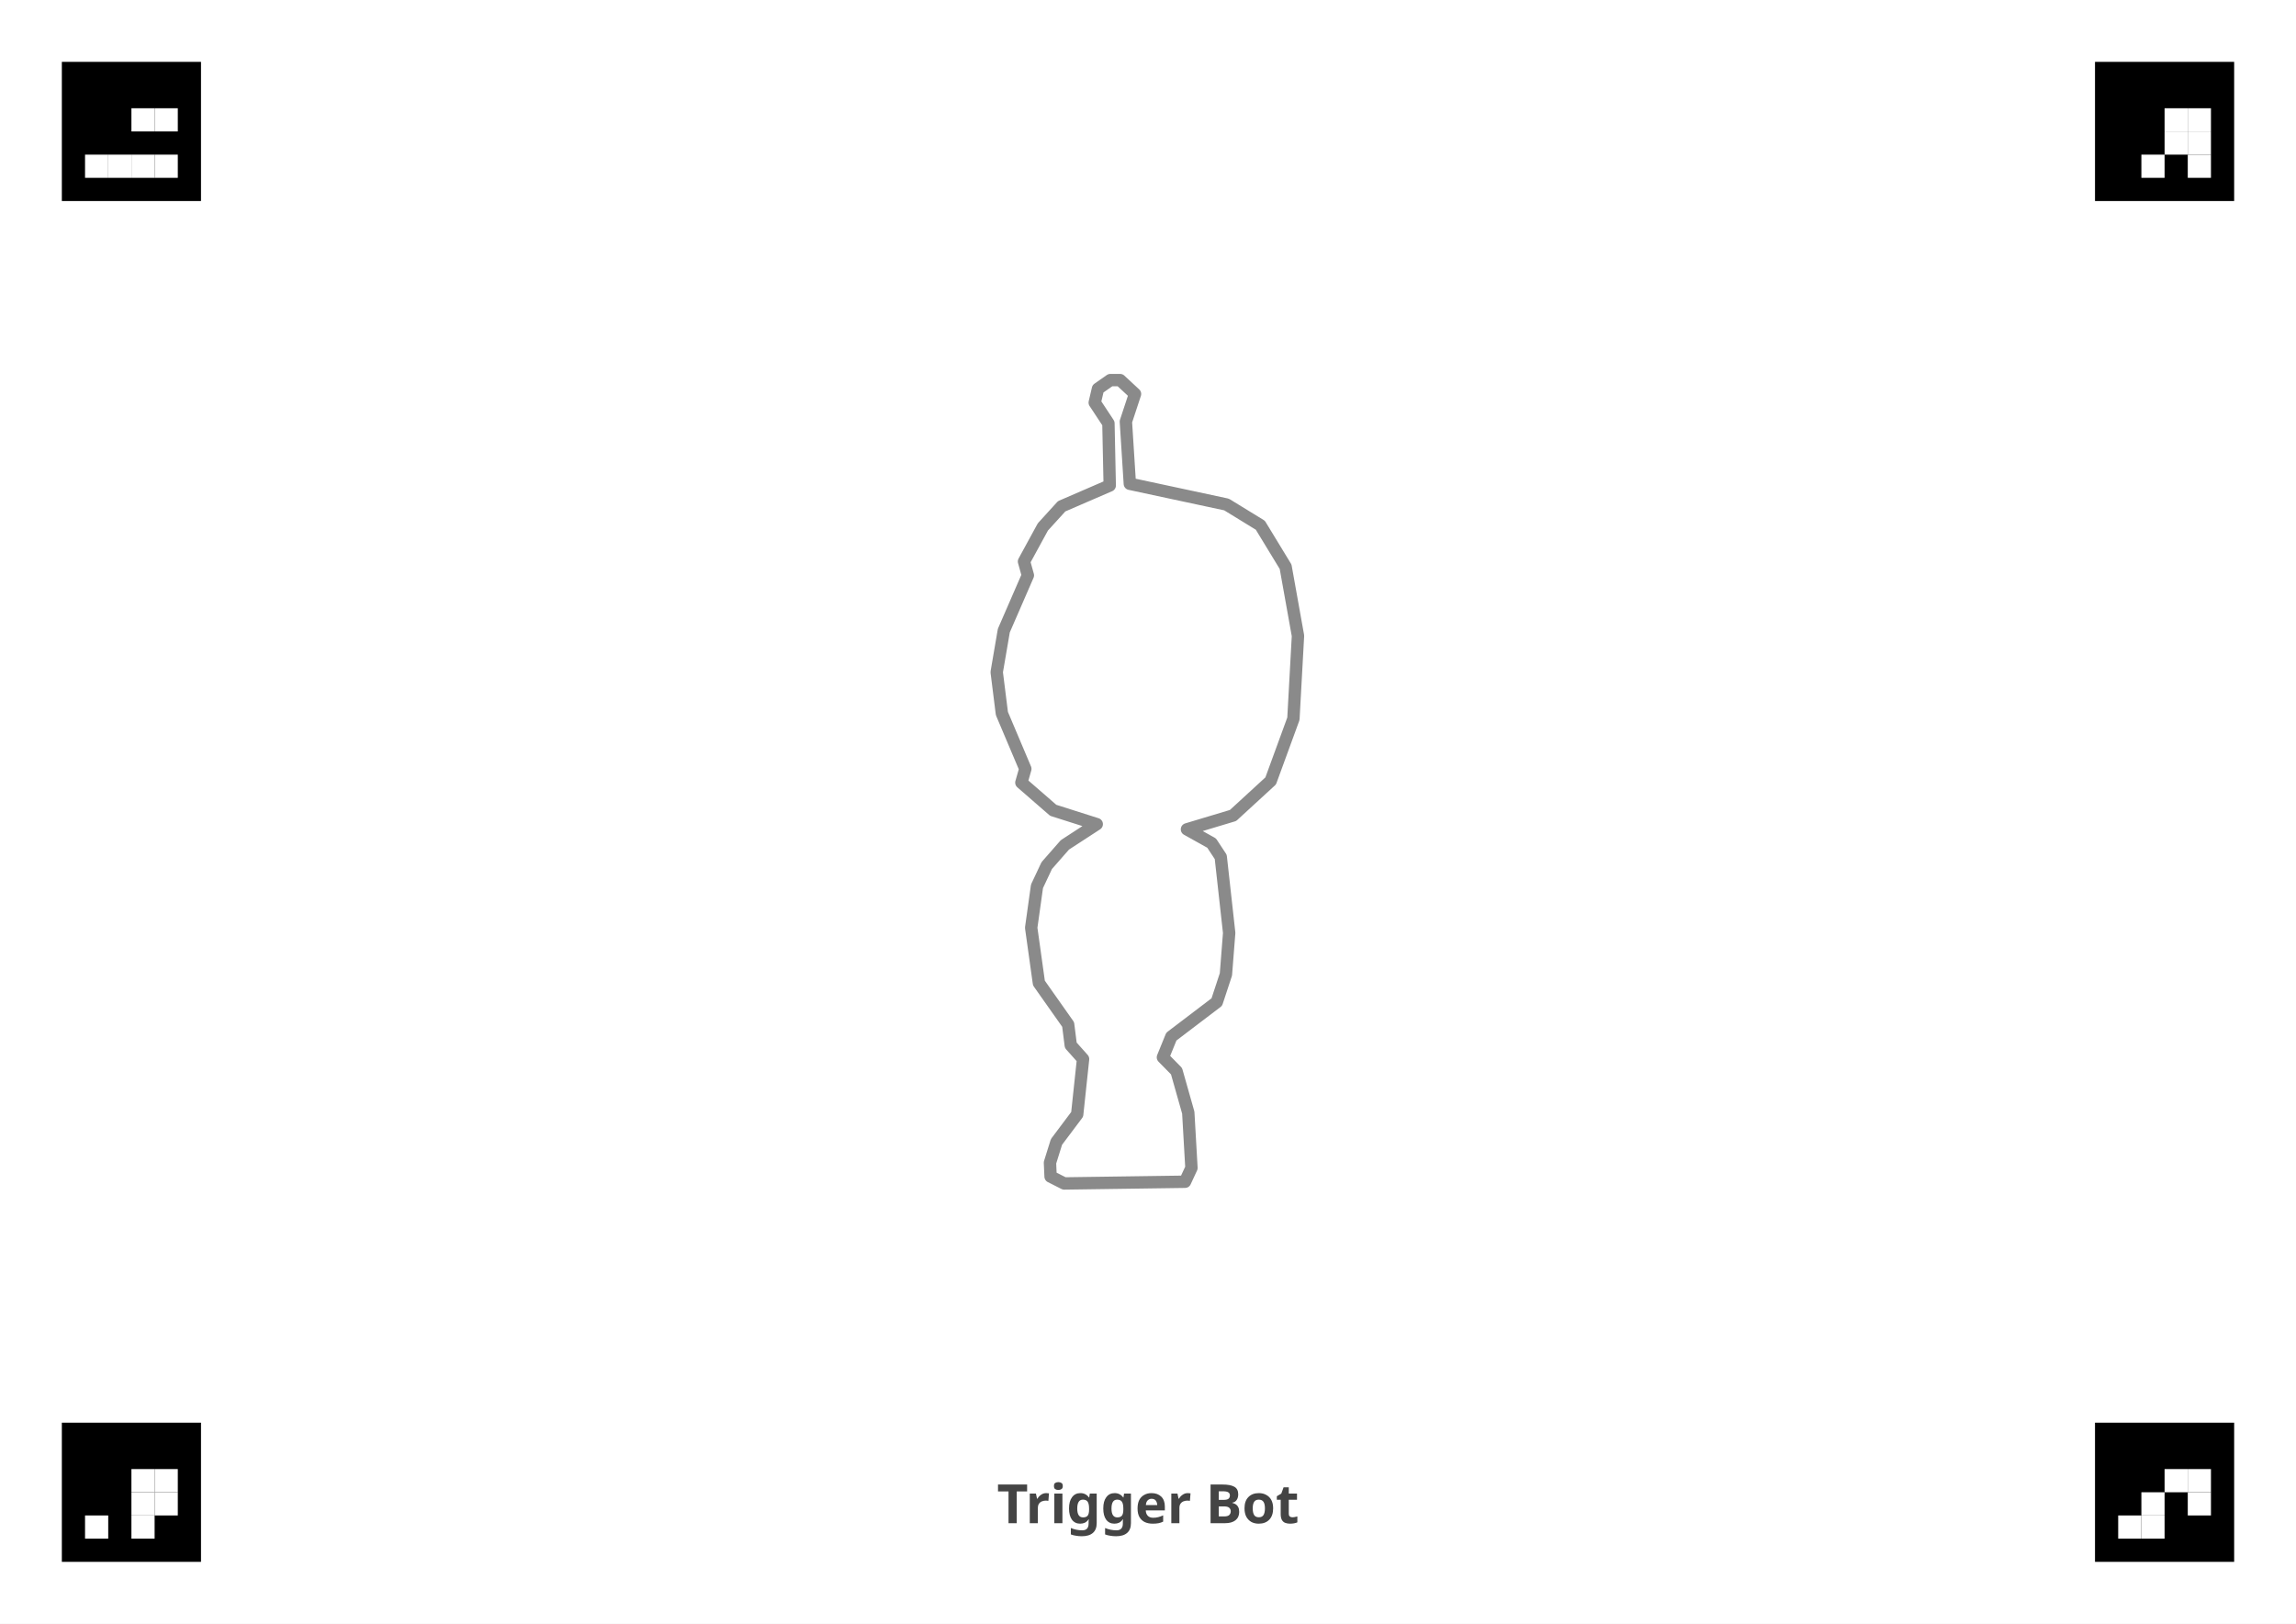
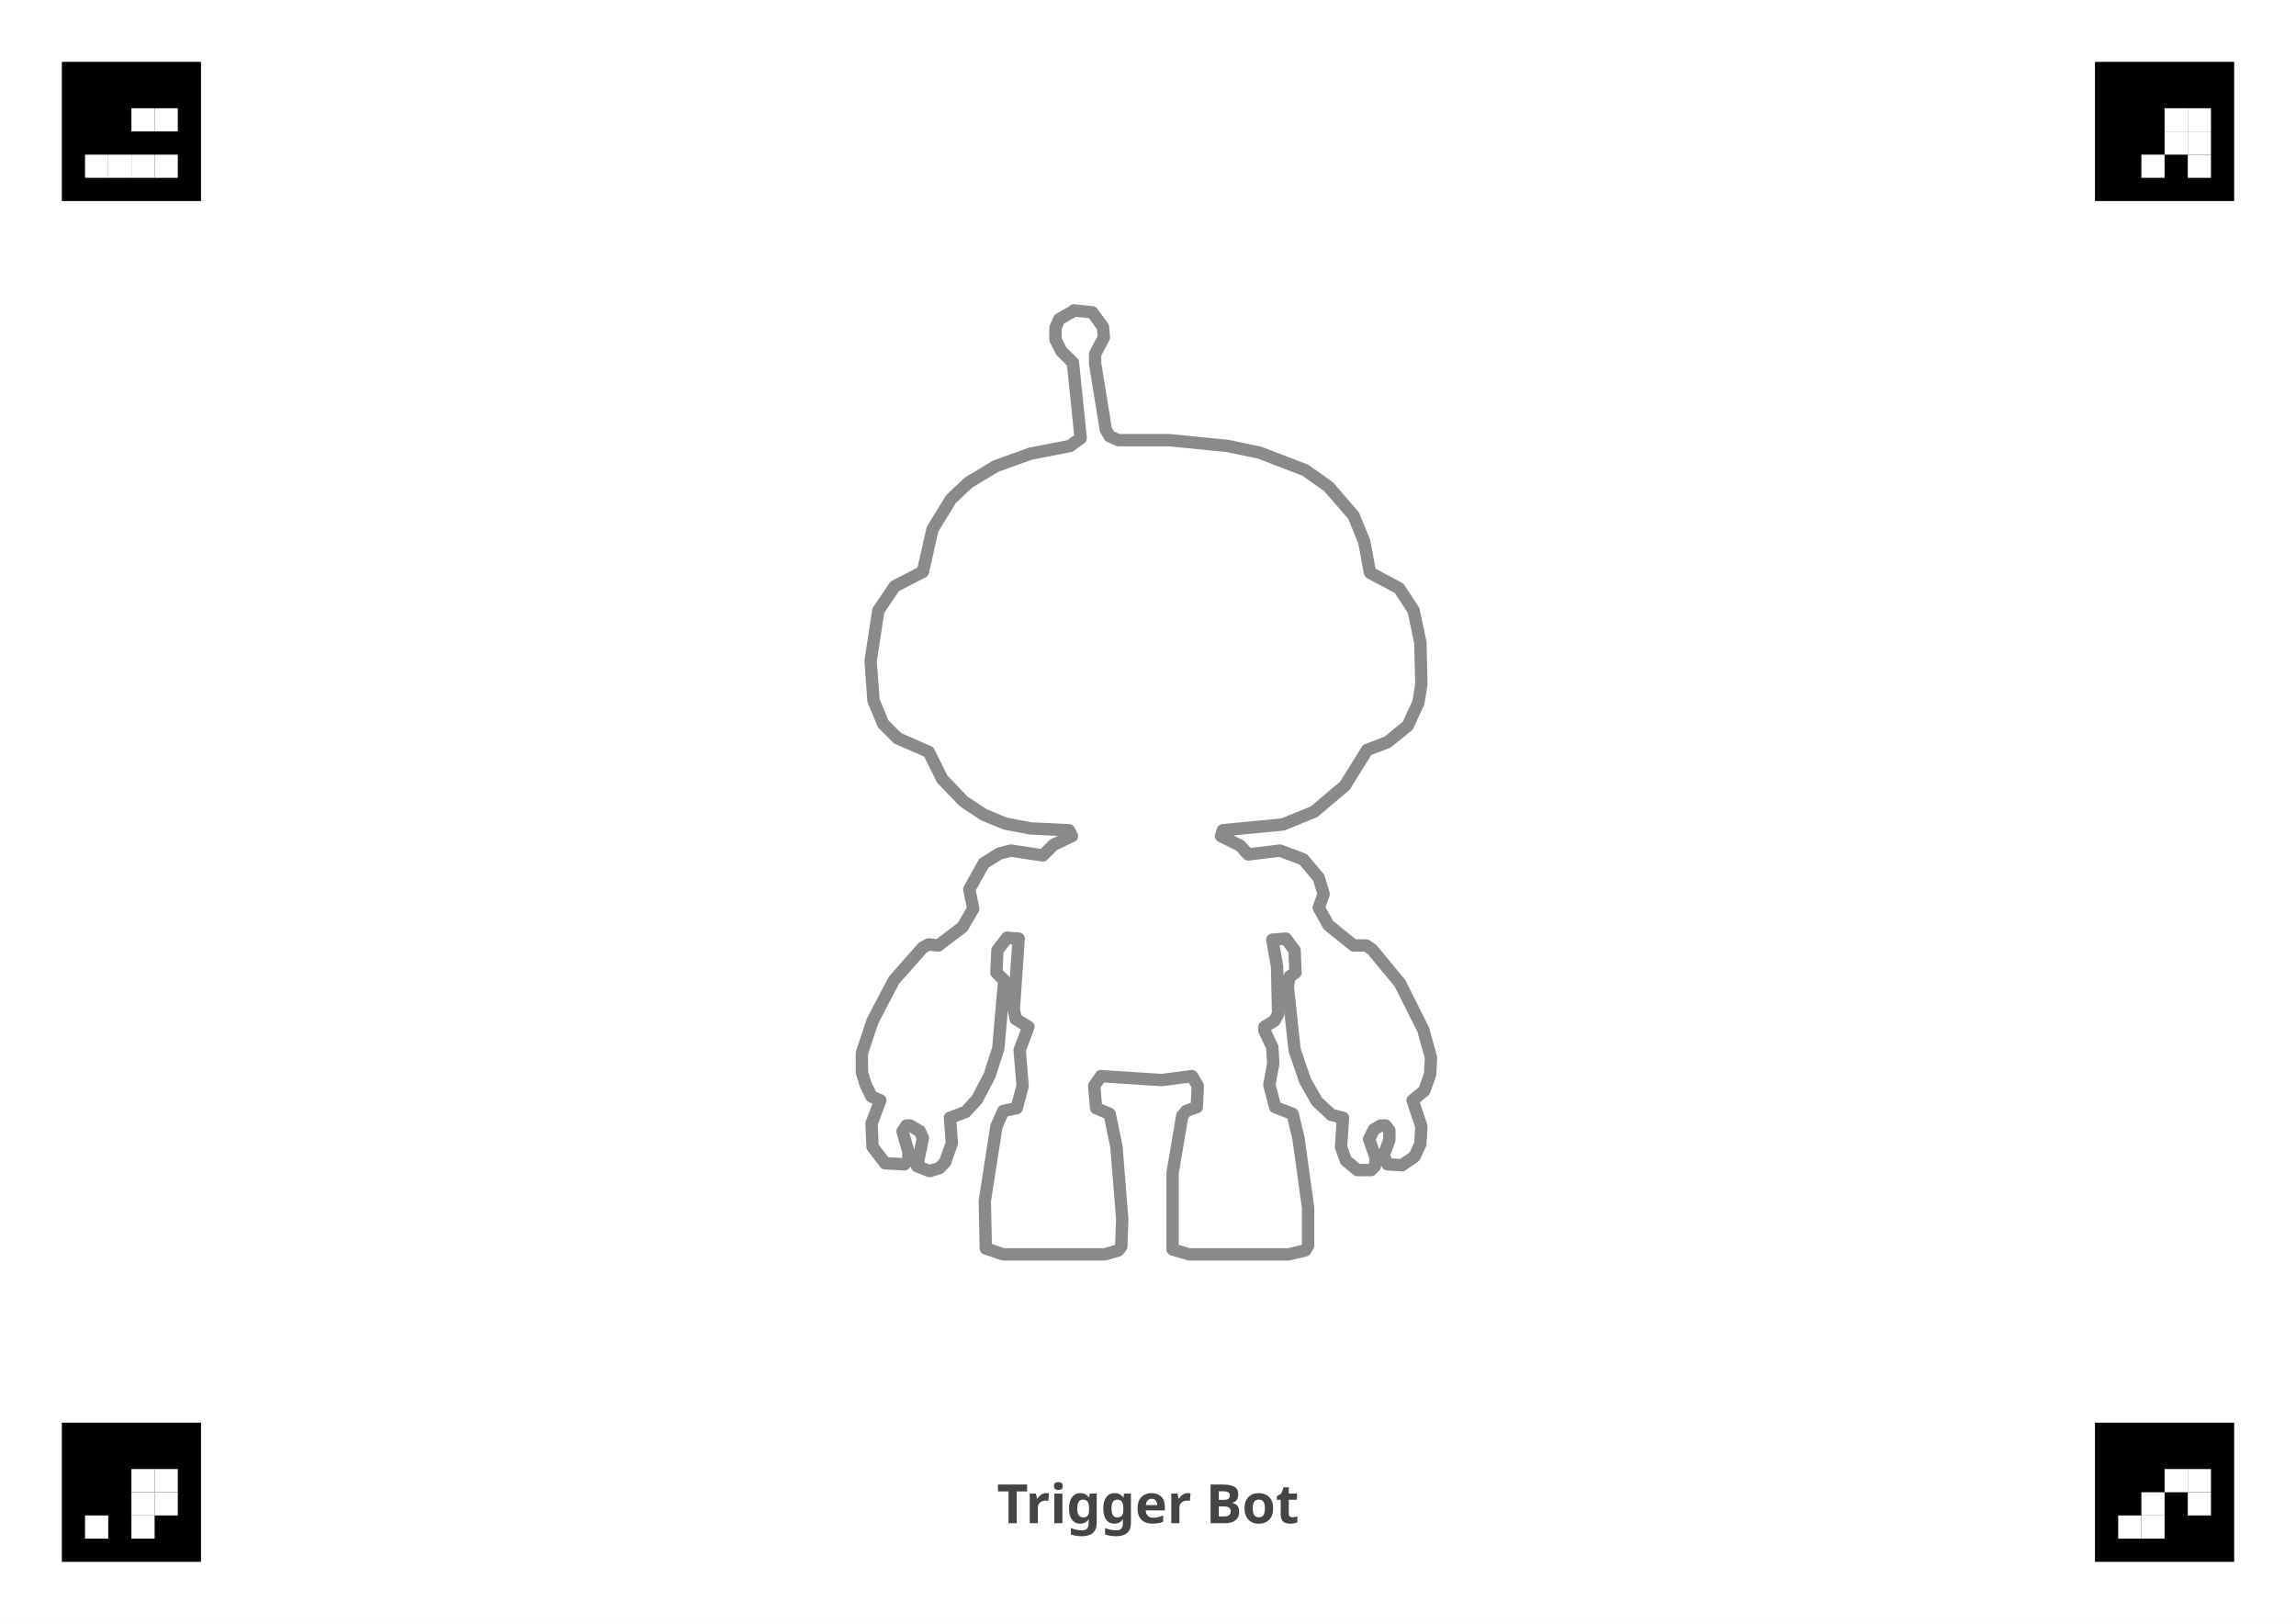
<svg xmlns="http://www.w3.org/2000/svg" width="297mm" height="210mm" viewBox="0 0 297 210">
  <rect width="297" height="210" fill="#fff" />
  <rect x="8" y="8" width="18" height="18" fill="#000" />
  <rect x="17.00" y="14.00" width="3" height="3" fill="#fff" />
  <rect x="20.00" y="14.00" width="3" height="3" fill="#fff" />
  <rect x="11.00" y="20.00" width="3" height="3" fill="#fff" />
  <rect x="14.00" y="20.00" width="3" height="3" fill="#fff" />
  <rect x="17.00" y="20.00" width="3" height="3" fill="#fff" />
  <rect x="20.00" y="20.00" width="3" height="3" fill="#fff" />
  <rect x="271" y="8" width="18" height="18" fill="#000" />
  <rect x="280.00" y="14.00" width="3" height="3" fill="#fff" />
  <rect x="283.00" y="14.00" width="3" height="3" fill="#fff" />
  <rect x="280.00" y="17.00" width="3" height="3" fill="#fff" />
  <rect x="283.00" y="17.00" width="3" height="3" fill="#fff" />
  <rect x="277.00" y="20.00" width="3" height="3" fill="#fff" />
  <rect x="283.00" y="20.00" width="3" height="3" fill="#fff" />
  <rect x="8" y="184" width="18" height="18" fill="#000" />
  <rect x="17.00" y="190.00" width="3" height="3" fill="#fff" />
  <rect x="20.00" y="190.00" width="3" height="3" fill="#fff" />
  <rect x="17.00" y="193.00" width="3" height="3" fill="#fff" />
  <rect x="20.00" y="193.00" width="3" height="3" fill="#fff" />
  <rect x="11.00" y="196.00" width="3" height="3" fill="#fff" />
  <rect x="17.00" y="196.00" width="3" height="3" fill="#fff" />
  <rect x="271" y="184" width="18" height="18" fill="#000" />
  <rect x="280.00" y="190.00" width="3" height="3" fill="#fff" />
  <rect x="283.00" y="190.00" width="3" height="3" fill="#fff" />
  <rect x="277.00" y="193.00" width="3" height="3" fill="#fff" />
  <rect x="283.00" y="193.00" width="3" height="3" fill="#fff" />
  <rect x="274.00" y="196.00" width="3" height="3" fill="#fff" />
  <rect x="277.00" y="196.00" width="3" height="3" fill="#fff" />
-   <path d="M137.66 153.06 L135.90 152.17 L135.82 150.38 L136.66 147.69 L139.34 144.12 L140.10 136.97 L138.51 135.19 L138.17 132.50 L134.39 127.14 L133.39 119.99 L134.14 114.63 L135.40 111.95 L137.75 109.27 L141.87 106.59 L136.24 104.80 L132.12 101.22 L132.63 99.44 L129.60 92.28 L128.93 86.93 L129.85 81.56 L132.96 74.41 L132.46 72.62 L134.90 68.15 L137.33 65.48 L143.55 62.79 L143.38 54.75 L141.61 52.07 L142.03 50.28 L143.63 49.16 L144.89 49.16 L146.82 50.95 L145.64 54.53 L146.15 62.57 L158.66 65.25 L163.03 67.93 L166.30 73.30 L167.90 82.23 L167.31 92.96 L164.37 101.00 L159.50 105.47 L153.54 107.26 L156.73 109.04 L157.91 110.83 L159.00 120.66 L158.58 126.02 L157.40 129.60 L151.52 134.07 L150.43 136.75 L152.19 138.54 L153.71 143.90 L154.12 151.05 L153.29 152.84 Z" fill="#fff" stroke="#8a8a8a" stroke-width="1.6" stroke-linejoin="round" />
+   <path d="M138.91 40.15 L141.29 40.39 L142.67 42.28 L142.79 43.65 L141.66 45.78 L141.66 47.03 L143.04 55.55 L143.54 56.42 L144.67 56.93 L151.30 56.93 L158.82 57.68 L162.95 58.55 L168.84 60.81 L171.84 62.93 L175.10 66.69 L176.47 70.07 L177.22 74.08 L180.98 76.08 L182.86 78.96 L183.73 83.09 L183.86 88.48 L183.48 90.86 L182.10 93.86 L179.48 95.99 L176.85 96.99 L173.97 101.62 L169.96 105.00 L165.95 106.63 L158.19 107.38 L157.94 108.13 L160.45 109.39 L161.45 110.51 L165.58 110.01 L168.58 111.14 L170.59 113.52 L171.22 115.64 L170.59 117.40 L171.84 119.65 L175.10 122.28 L176.72 122.28 L177.47 122.78 L181.10 127.17 L184.11 133.18 L185.11 136.80 L184.99 138.94 L184.24 141.07 L182.73 142.31 L183.86 145.69 L183.73 147.95 L182.98 149.58 L181.35 150.71 L179.48 150.58 L178.97 149.45 L179.72 147.45 L179.72 146.20 L179.23 145.57 L178.60 145.57 L177.73 146.07 L177.10 147.32 L177.97 149.83 L177.85 150.83 L177.35 151.33 L175.59 151.33 L174.09 150.08 L173.47 148.33 L173.72 144.57 L172.21 144.19 L170.34 142.44 L168.84 139.81 L167.46 135.80 L166.58 127.54 L166.83 126.29 L167.58 125.79 L167.46 122.91 L166.33 121.40 L164.58 121.53 L165.20 125.04 L165.33 131.17 L164.83 132.05 L163.57 132.80 L163.57 133.30 L164.58 135.43 L164.70 137.56 L164.20 140.32 L164.95 143.19 L167.21 144.07 L167.96 147.20 L169.21 156.21 L169.21 161.09 L168.84 161.72 L166.70 162.23 L153.81 162.23 L151.68 161.60 L151.68 151.71 L152.93 144.32 L153.44 143.69 L154.81 143.19 L154.94 140.44 L154.19 139.18 L150.30 139.69 L142.41 139.18 L141.54 140.44 L141.79 143.32 L143.54 144.07 L144.42 148.33 L145.17 157.71 L145.04 161.22 L144.67 161.72 L142.92 162.23 L129.77 162.23 L127.52 161.47 L127.39 155.34 L128.89 145.69 L129.77 143.69 L131.52 143.32 L132.28 140.44 L131.90 135.80 L133.03 132.80 L131.40 131.80 L131.14 130.55 L131.77 121.40 L130.27 121.28 L129.02 122.91 L128.89 125.79 L129.90 126.79 L129.14 135.56 L128.02 139.06 L126.39 142.19 L124.89 143.82 L122.88 144.57 L123.13 147.83 L122.25 150.33 L121.50 151.08 L120.25 151.46 L118.63 150.83 L119.38 147.20 L119.00 146.32 L117.75 145.57 L117.25 145.57 L116.75 146.32 L117.50 148.95 L117.50 150.08 L117.00 150.58 L114.50 150.45 L112.87 148.33 L112.74 145.32 L113.87 142.31 L112.74 141.82 L111.99 140.32 L111.49 138.69 L111.49 136.18 L112.87 132.05 L115.62 126.79 L119.38 122.54 L120.13 122.15 L121.38 122.28 L124.51 119.90 L125.89 117.53 L125.38 115.02 L127.27 111.64 L129.27 110.39 L130.77 110.01 L134.90 110.64 L136.28 109.26 L138.66 108.13 L138.28 107.38 L133.28 107.14 L130.02 106.51 L127.27 105.38 L124.63 103.63 L121.88 100.75 L120.13 97.24 L116.12 95.49 L114.24 93.61 L112.99 90.60 L112.62 85.47 L113.62 78.96 L115.74 75.83 L119.38 73.95 L120.63 68.44 L123.01 64.56 L125.26 62.43 L128.77 60.31 L133.28 58.68 L138.41 57.68 L139.79 56.67 L138.79 46.91 L137.28 45.41 L136.53 43.91 L136.53 42.40 L137.03 41.27 L138.79 40.27 Z" fill="#fff" stroke="#8a8a8a" stroke-width="1.6" stroke-linejoin="round" />
  <text x="148.5" y="197" text-anchor="middle" font-family="Segoe UI, sans-serif" font-size="7" font-weight="600" fill="#444">Trigger Bot</text>
</svg>
